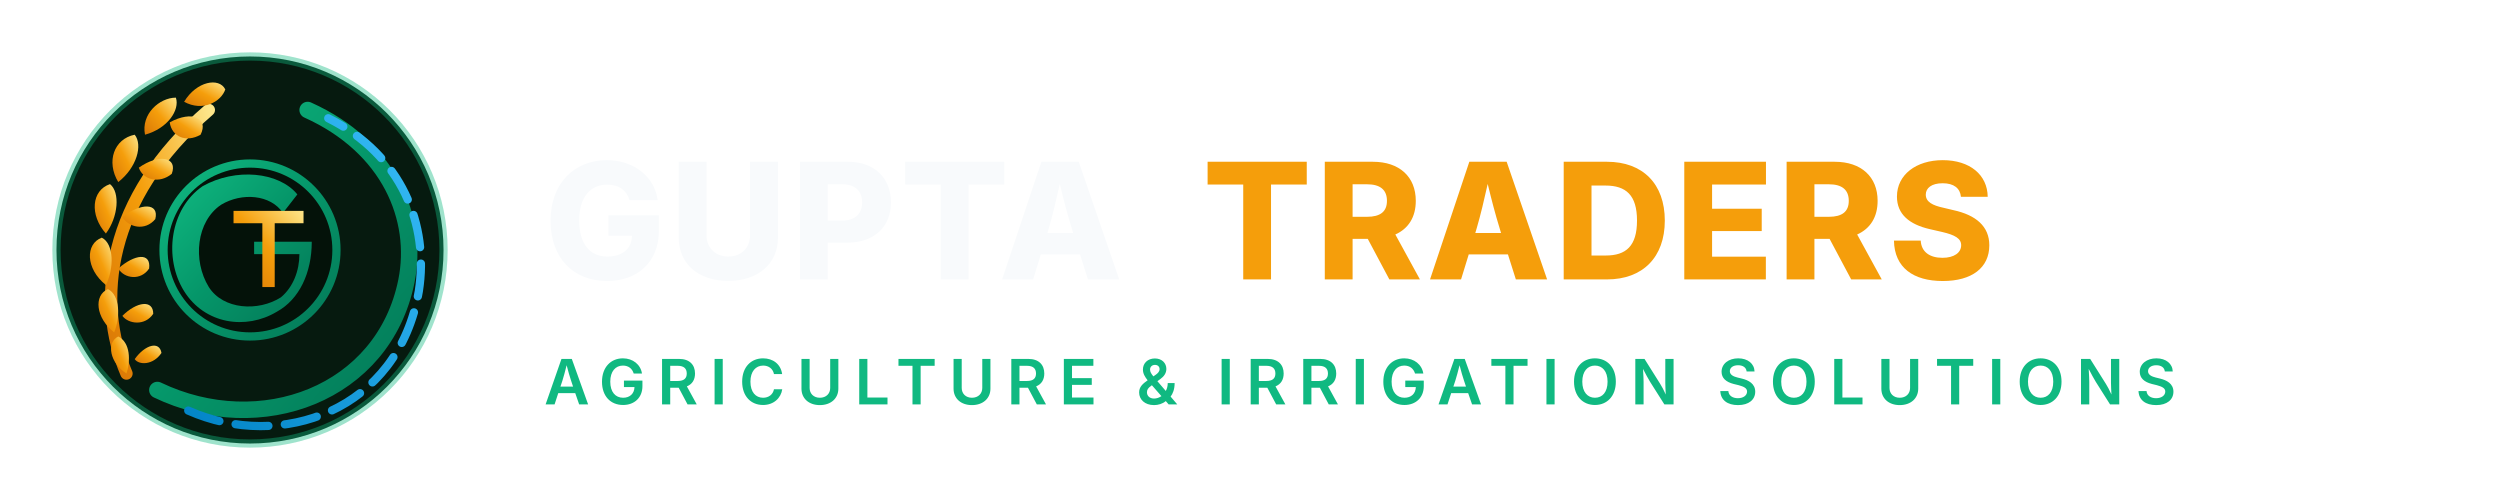
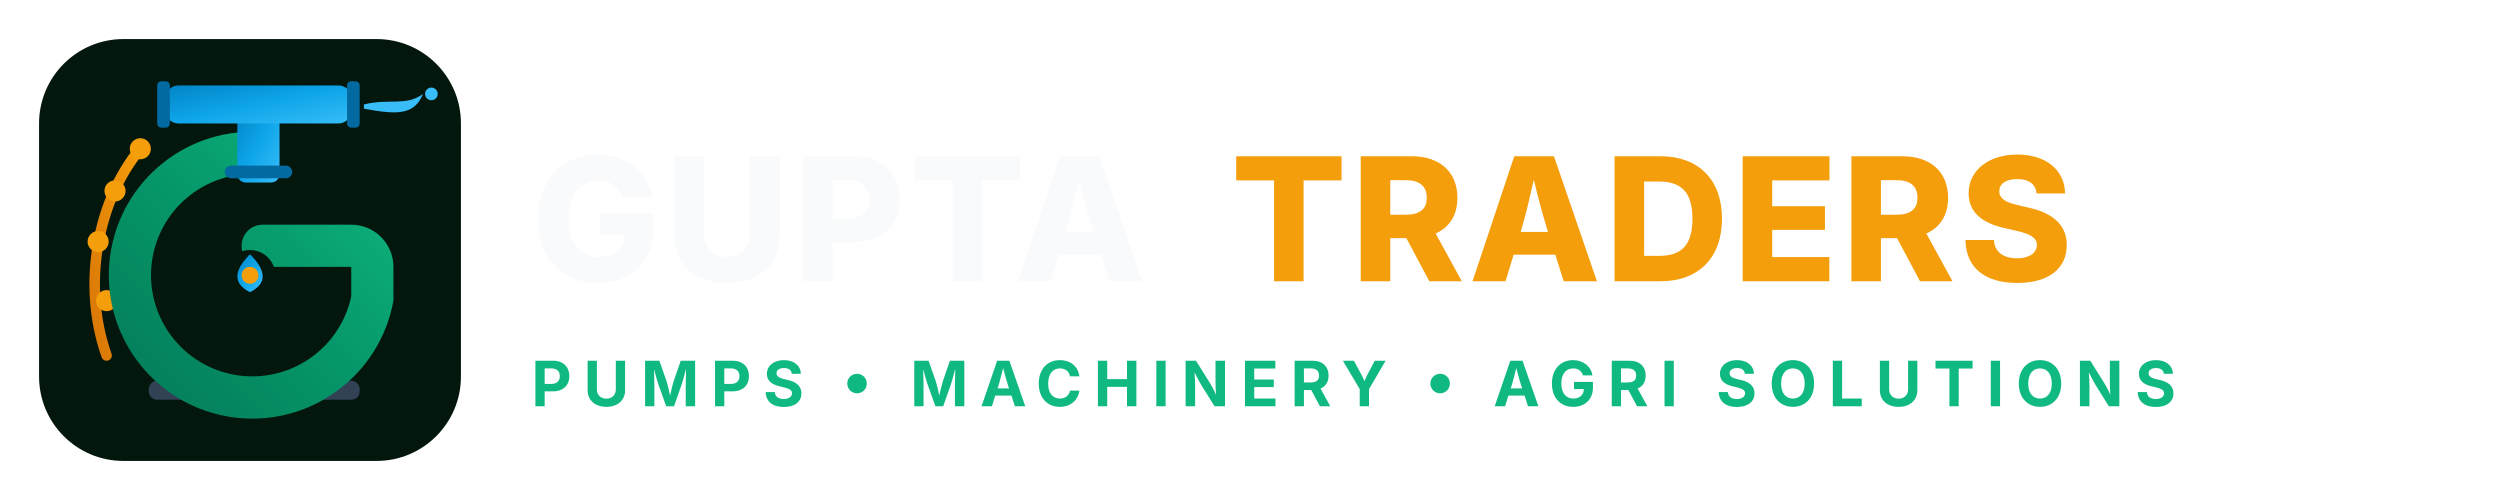
- <svg xmlns="http://www.w3.org/2000/svg" viewBox="0 0 340 68" width="340" height="68" fill="none">
+ <svg xmlns="http://www.w3.org/2000/svg" viewBox="0 0 320 64" width="320" height="64" fill="none">
  <defs>
-     <linearGradient id="goldGradH" x1="0%" y1="100%" x2="100%" y2="0%">
-       <stop offset="0%" stop-color="#D97706" />
-       <stop offset="50%" stop-color="#F59E0B" />
-       <stop offset="100%" stop-color="#FDE68A" />
+     <linearGradient id="gVoluteH" x1="0%" y1="100%" x2="100%" y2="0%">
+       <stop offset="0%" stop-color="#047857" />
+       <stop offset="50%" stop-color="#059669" />
+       <stop offset="100%" stop-color="#10B981" />
    </linearGradient>
-     <linearGradient id="greenGradH" x1="0%" y1="0%" x2="100%" y2="100%">
-       <stop offset="0%" stop-color="#10B981" />
-       <stop offset="50%" stop-color="#059669" />
-       <stop offset="100%" stop-color="#047857" />
-     </linearGradient>
-     <linearGradient id="waterGradH" x1="0%" y1="100%" x2="100%" y2="0%">
+     <linearGradient id="tPipeH" x1="0%" y1="0%" x2="100%" y2="100%">
      <stop offset="0%" stop-color="#0284C7" />
+       <stop offset="50%" stop-color="#0EA5E9" />
      <stop offset="100%" stop-color="#38BDF8" />
    </linearGradient>
+     <linearGradient id="goldH" x1="0%" y1="100%" x2="100%" y2="0%">
+       <stop offset="0%" stop-color="#D97706" />
+       <stop offset="100%" stop-color="#F59E0B" />
+     </linearGradient>
  </defs>
-   <g transform="translate(6, 6) scale(0.28)">
-     <circle cx="100" cy="100" r="94" fill="#061a0f" stroke="#10B981" stroke-width="4" stroke-opacity="0.4" />
-     <path d="M 40 160 C 25 125 30 75 80 32" stroke="url(#goldGradH)" stroke-width="6" stroke-linecap="round" fill="none" />
-     <path d="M 40 160 C 32 155 30 145 36 142 C 42 145 42 154 40 160 Z" fill="url(#goldGradH)" />
-     <path d="M 44 153 C 49 146 56 144 57 150 C 53 156 46 156 44 153 Z" fill="url(#goldGradH)" />
-     <path d="M 34 140 C 25 133 24 122 31 119 C 37 122 37 133 34 140 Z" fill="url(#goldGradH)" />
-     <path d="M 38 132 C 45 125 53 124 53 131 C 49 137 41 136 38 132 Z" fill="url(#goldGradH)" />
-     <path d="M 30 117 C 20 109 20 97 28 94 C 34 97 34 109 30 117 Z" fill="url(#goldGradH)" />
-     <path d="M 36 109 C 44 102 52 101 51 109 C 47 115 39 114 36 109 Z" fill="url(#goldGradH)" />
-     <path d="M 30 92 C 22 83 23 71 32 68 C 37 72 36 84 30 92 Z" fill="url(#goldGradH)" />
-     <path d="M 38 84 C 47 77 56 77 54 85 C 49 91 41 89 38 84 Z" fill="url(#goldGradH)" />
-     <path d="M 36 67 C 30 57 34 46 44 44 C 48 49 45 60 36 67 Z" fill="url(#goldGradH)" />
-     <path d="M 46 60 C 56 53 65 55 62 63 C 56 68 48 66 46 60 Z" fill="url(#goldGradH)" />
-     <path d="M 49 44 C 47 34 56 26 64 26 C 66 32 60 41 49 44 Z" fill="url(#goldGradH)" />
-     <path d="M 61 38 C 72 32 80 36 76 44 C 69 48 62 45 61 38 Z" fill="url(#goldGradH)" />
-     <path d="M 68 28 C 74 18 85 16 88 22 C 86 28 77 33 68 28 Z" fill="url(#goldGradH)" />
-     <path d="M 55 168 C 105 192 165 170 176 115 C 182 85 168 50 128 32" stroke="url(#greenGradH)" stroke-width="8" stroke-linecap="round" fill="none" />
-     <path d="M 70 178 C 115 198 172 178 182 120 C 187 88 174 54 138 36" stroke="url(#waterGradH)" stroke-width="4" stroke-linecap="round" stroke-dasharray="16 8" fill="none" />
-     <circle cx="100" cy="100" r="42" fill="#041209" stroke="url(#greenGradH)" stroke-width="4" />
-     <path d="M 116 82 C 110 73 96 72 86 78 C 74 86 72 105 80 118 C 87 129 104 130 115 123 C 121 118 124 110 124 102 L 102 102 L 102 96 L 130 96 C 130 111 124 124 113 130 C 98 139 78 136 68 120 C 58 104 61 80 77 69 C 93 60 114 62 123 73 Z" fill="url(#greenGradH)" />
-     <path d="M 92 81 L 126 81 L 126 87 L 112 87 L 112 118 L 106 118 L 106 87 L 92 87 Z" fill="url(#goldGradH)" />
+   <g transform="translate(5, 5) scale(0.54)">
+     <rect width="100" height="100" rx="20" fill="#04170d" />
+     <path d="M 16 75 C 10 58 14 38 24 26" fill="none" stroke="url(#goldH)" stroke-width="2.5" stroke-linecap="round" />
+     <circle cx="16" cy="62" r="2.5" fill="#F59E0B" />
+     <circle cx="14" cy="48" r="2.5" fill="#F59E0B" />
+     <circle cx="18" cy="36" r="2.5" fill="#F59E0B" />
+     <circle cx="24" cy="26" r="2.5" fill="#F59E0B" />
+     <rect x="26" y="81" width="50" height="4.5" rx="2" fill="#334155" />
+     <path d="M 52 32 A 24 24 0 1 0 74 61 L 74 54 L 53 54 A 5 5 0 0 1 53 44 L 74 44 A 10 10 0 0 1 84 54 L 84 62 A 34 34 0 1 1 52 22 Z" fill="url(#gVoluteH)" />
+     <circle cx="50" cy="56" r="6" fill="#04170d" />
+     <path d="M 50 51 C 54 55 54 58 50 60 C 46 58 46 55 50 51 Z" fill="url(#tPipeH)" />
+     <circle cx="50" cy="56" r="2" fill="#F59E0B" />
+     <rect x="47" y="16" width="10" height="18" rx="2" fill="url(#tPipeH)" />
+     <rect x="44" y="30" width="16" height="3" rx="1.5" fill="#0369A1" />
+     <rect x="30" y="11" width="44" height="9" rx="3" fill="url(#tPipeH)" />
+     <rect x="28" y="10" width="3" height="11" rx="1" fill="#0369A1" />
+     <rect x="73" y="10" width="3" height="11" rx="1" fill="#0369A1" />
+     <path d="M 77 15.5 C 83 14 87 16 91 13 C 89 18 85 18 77 16.5 Z" fill="#38BDF8" />
+     <circle cx="93" cy="13" r="1.5" fill="#38BDF8" />
  </g>
-   <g transform="translate(74, 14)">
+   <g transform="translate(68, 12)">
    <text x="0" y="24" font-family="'Inter', -apple-system, sans-serif" font-size="22" font-weight="800" letter-spacing="0.5">
      <tspan fill="#F8FAFC">GUPTA</tspan>
      <tspan fill="#F59E0B" dx="6">TRADERS</tspan>
    </text>
-     <text x="0" y="41" font-family="'Inter', -apple-system, sans-serif" font-size="8.5" font-weight="600" fill="#10B981" letter-spacing="1.6">
-       AGRICULTURE &amp; IRRIGATION SOLUTIONS
+     <text x="0" y="40" font-family="'Inter', -apple-system, sans-serif" font-size="8" font-weight="700" fill="#10B981" letter-spacing="1.5">
+       PUMPS • MACHINERY • AGRI SOLUTIONS
    </text>
  </g>
</svg>
